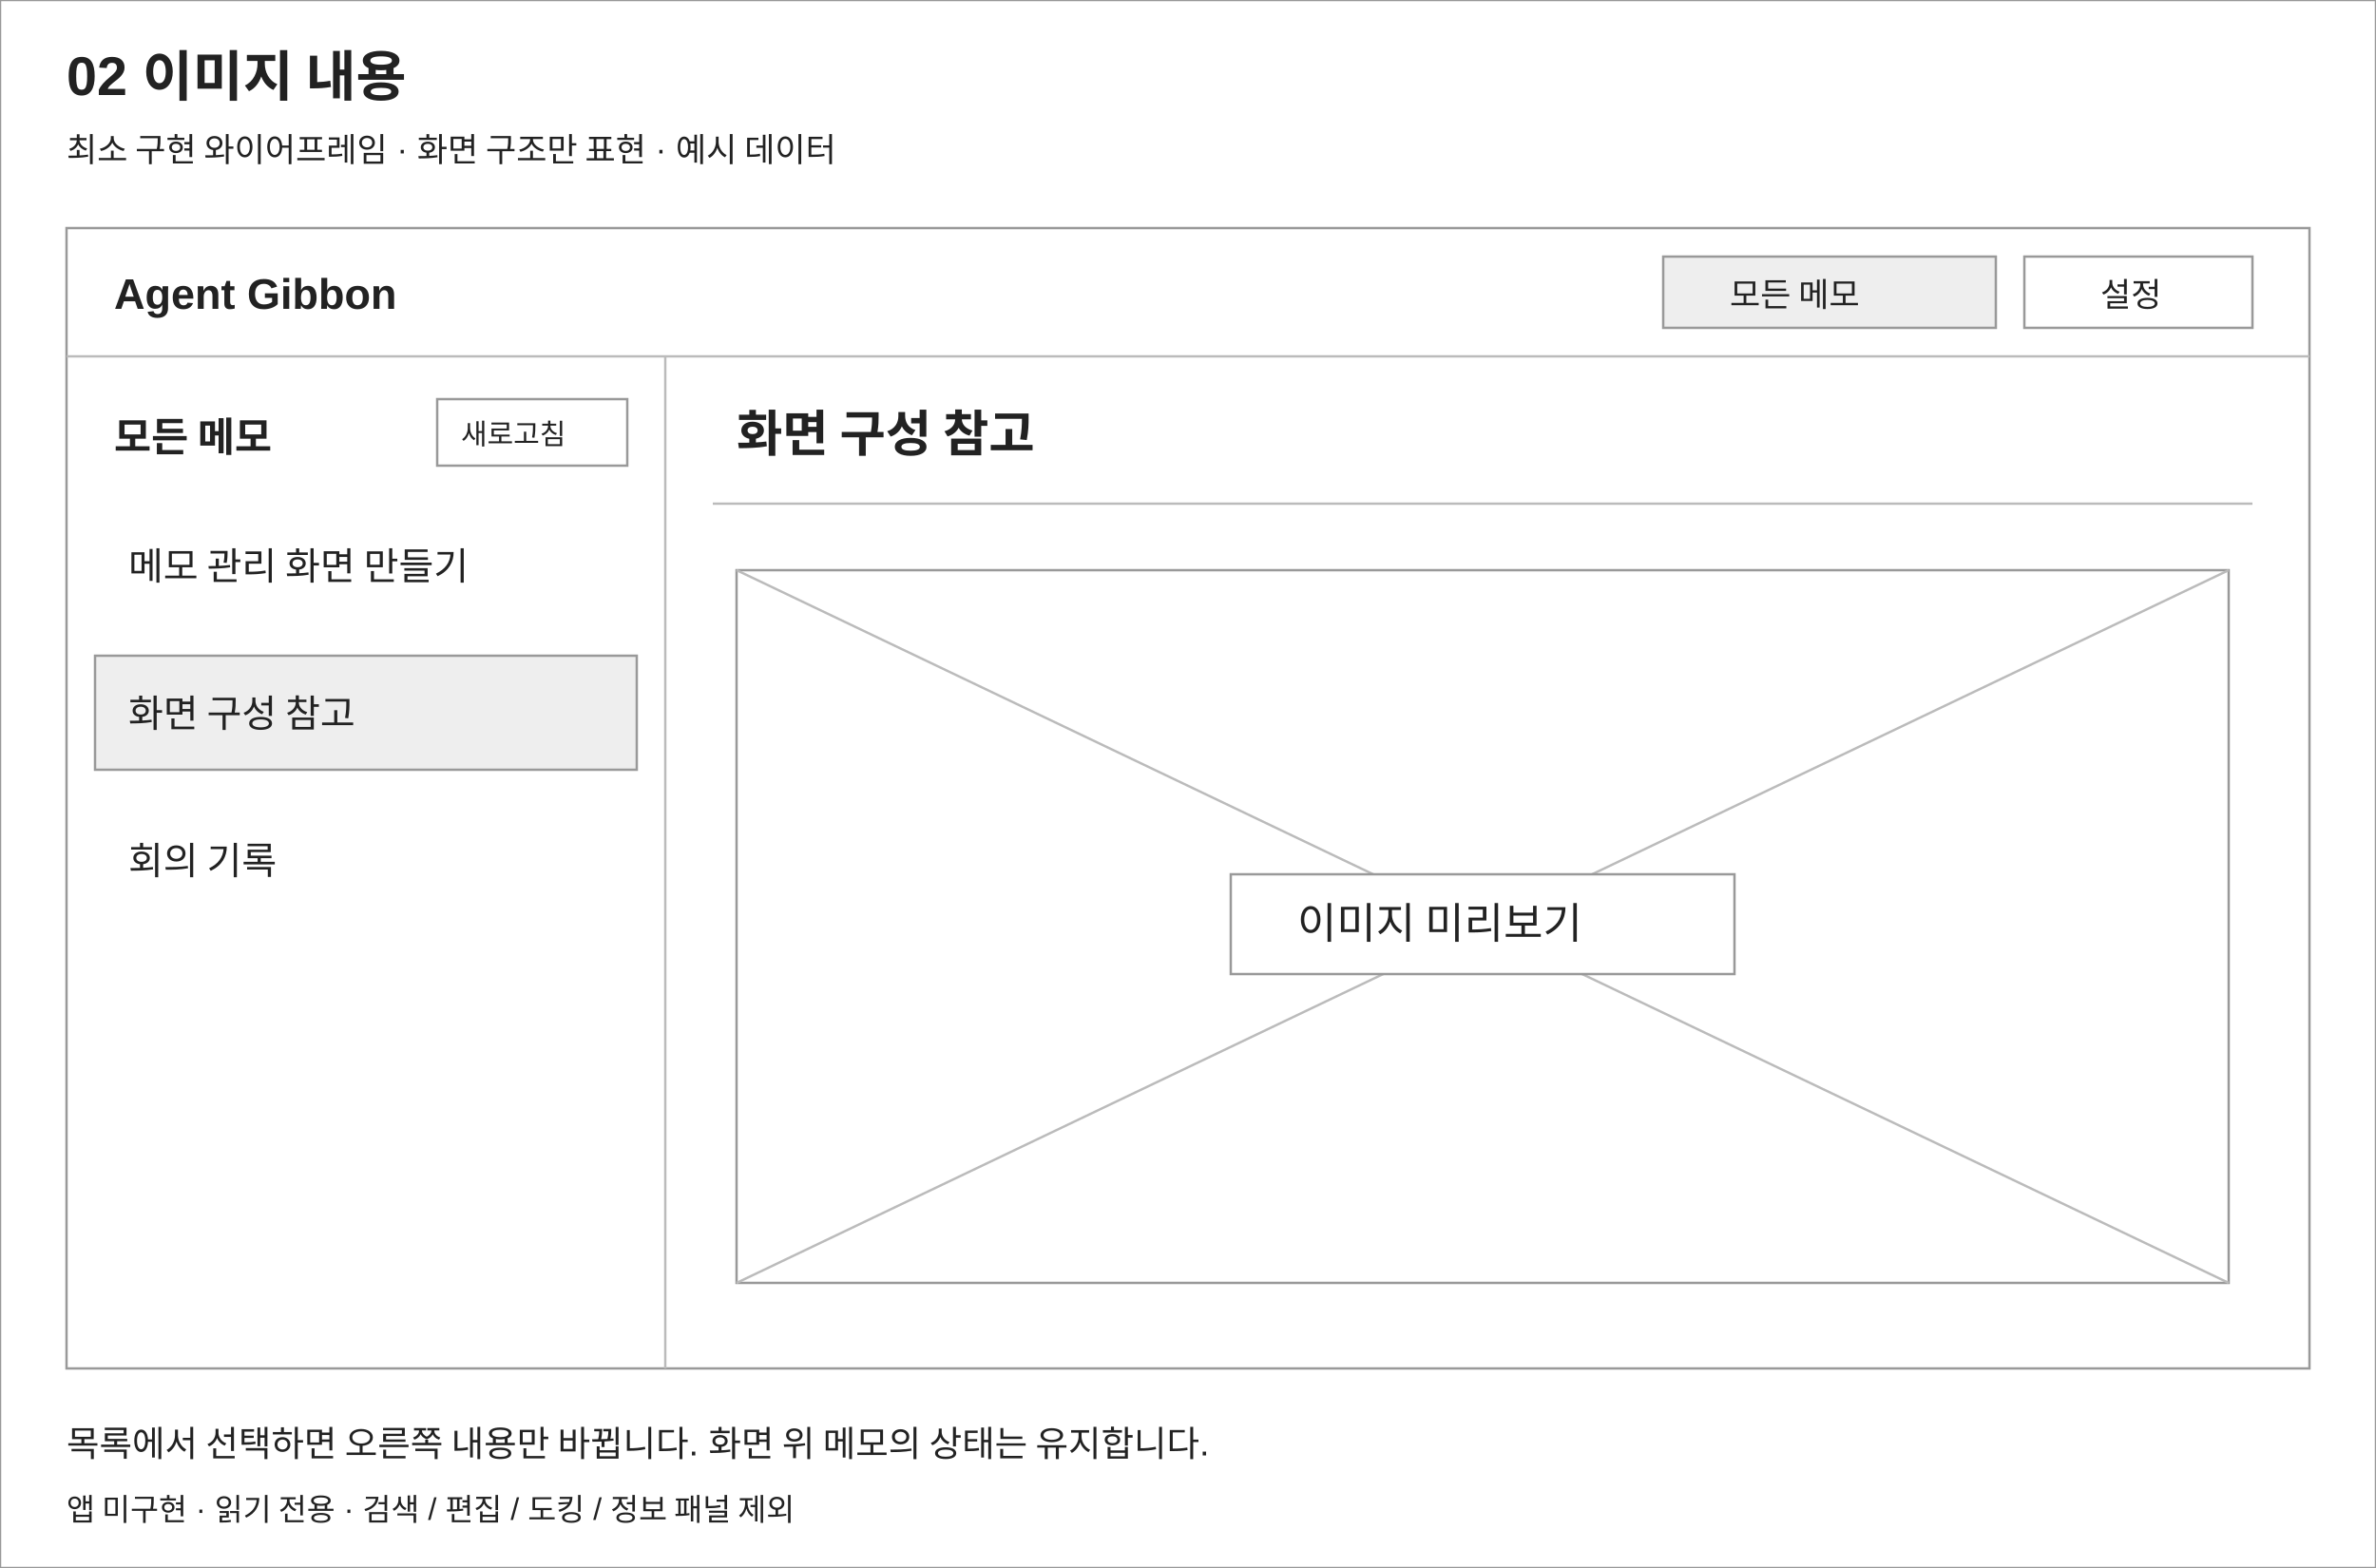
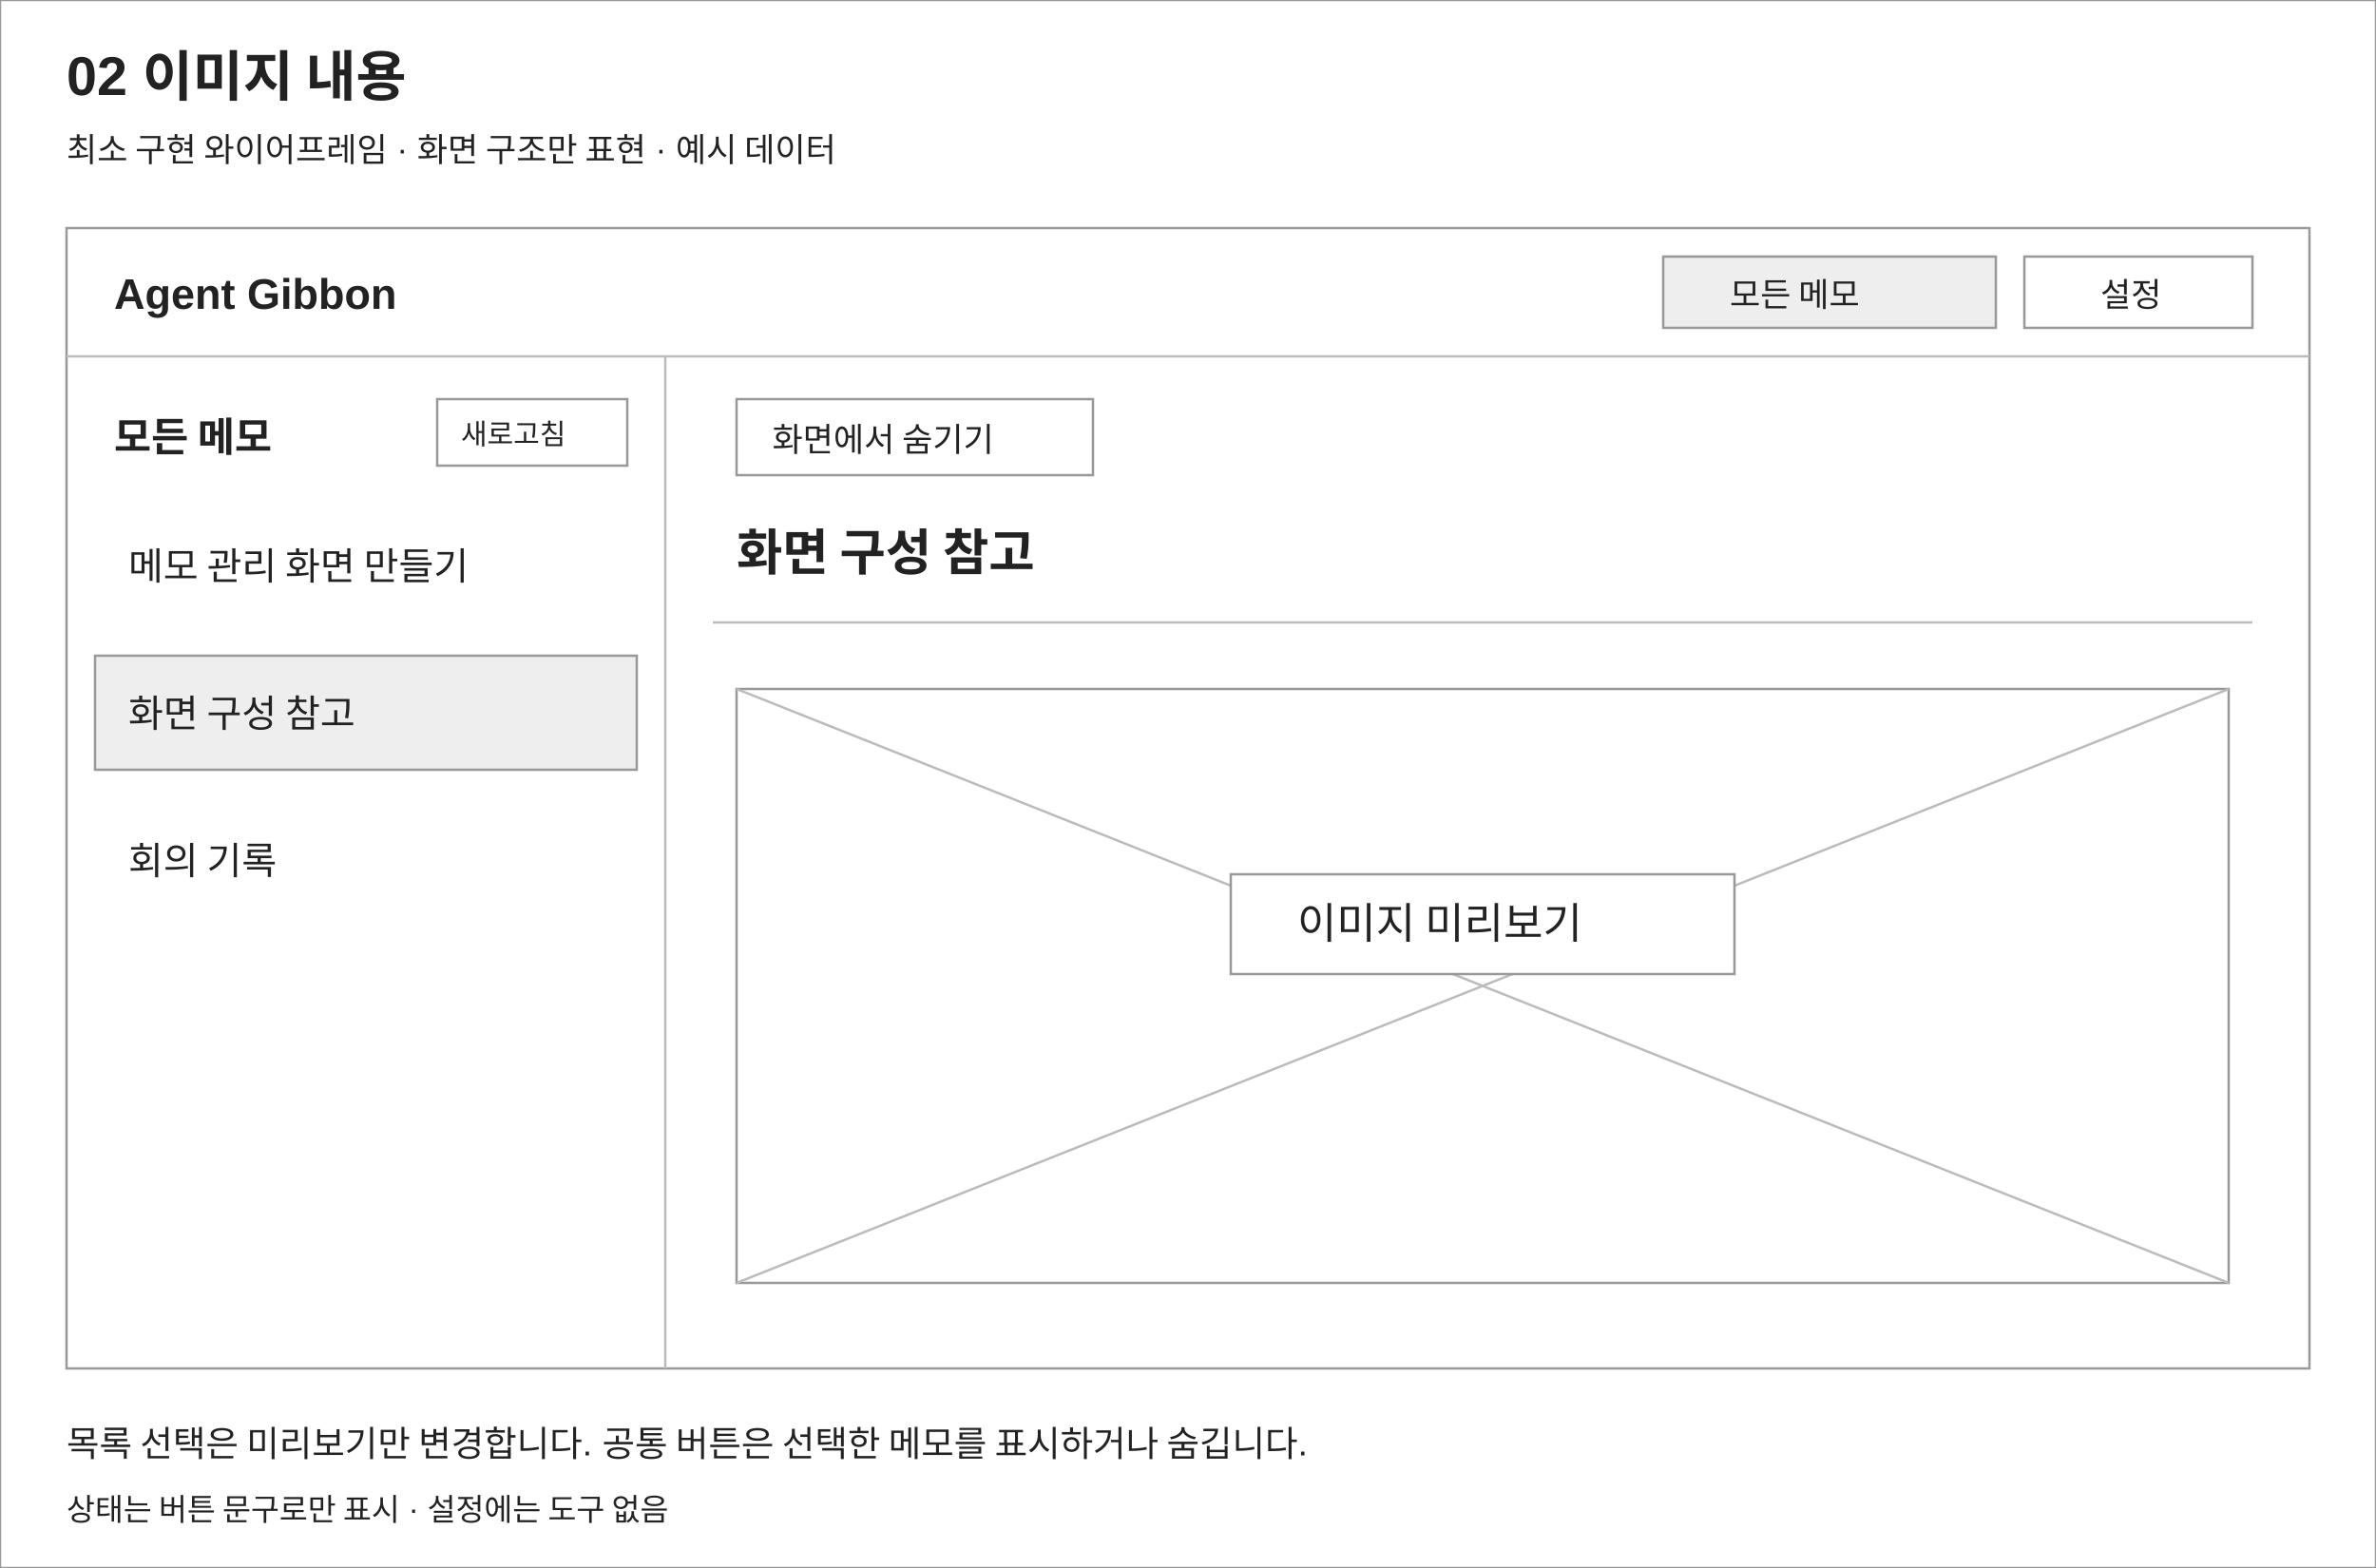
<svg xmlns="http://www.w3.org/2000/svg" width="1000" height="660" viewBox="0 0 1000 660">
  <style>text{font-family:Arial,'Apple SD Gothic Neo',sans-serif;fill:#222}</style>
  <rect x="0" y="0" width="1000" height="660" fill="white" stroke="#999" />
  <text x="28" y="40" font-size="23" font-weight="600">02  이미지 내용</text>
  <text x="28" y="68" font-size="14" font-weight="400">최소 구현 와이어프레임 · 화면 구조만 표현 · 예시 데이터</text>
  <rect x="28" y="96" width="944" height="480" fill="white" stroke="#999" />
  <path d="M28 150L972 150" stroke="#bbb" />
  <text x="48" y="130" font-size="18" font-weight="600">Agent Gibbon</text>
  <rect x="700" y="108" width="140" height="30" fill="#eee" stroke="#999" />
  <text x="728" y="129" font-size="14" font-weight="400">모든 메모</text>
  <rect x="852" y="108" width="96" height="30" fill="white" stroke="#999" />
  <text x="884" y="129" font-size="14" font-weight="400">설정</text>
  <path d="M280 150L280 576" stroke="#bbb" />
  <rect x="184" y="168" width="80" height="28" fill="white" stroke="#999" />
  <text x="194" y="187" font-family="Arial, sans-serif" font-size="12">새로고침</text>
  <text x="48" y="190" font-size="17" font-weight="600">모든 메모</text>
  <text x="54" y="244" font-size="16" font-weight="400">메모 관리 화면 만들기</text>
  <rect x="40" y="276" width="228" height="48" fill="#eee" stroke="#999" />
  <text x="54" y="306" font-size="16" font-weight="400">화면 구성 참고</text>
  <text x="54" y="368" font-size="16" font-weight="400">회의 기록</text>
-   <text x="310" y="190" font-size="21" font-weight="600">화면 구성 참고</text>
-   <path d="M300 212L948 212" stroke="#bbb" />
-   <rect x="310" y="240" width="628" height="300" fill="white" stroke="#999" />
-   <path d="M310 240L938 540" stroke="#bbb" />
-   <path d="M938 240L310 540" stroke="#bbb" />
+   <rect x="310" y="168" width="150" height="32" fill="white" stroke="#999" />
+   <text x="325" y="190" font-size="14">화면에서 숨기기</text>
+   <text x="310" y="240" font-size="21" font-weight="600">화면 구성 참고</text>
+   <path d="M300 262L948 262" stroke="#bbb" />
+   <rect x="310" y="290" width="628" height="250" fill="white" stroke="#999" />
+   <path d="M310 290L938 540" stroke="#bbb" />
+   <path d="M938 290L310 540" stroke="#bbb" />
  <rect x="518" y="368" width="212" height="42" fill="white" stroke="#999" />
  <text x="546" y="395" font-size="18" font-weight="400">이미지 미리보기</text>
-   <text x="28" y="613" font-size="15" font-weight="400">목록에서 선택하면 오른쪽 내용만 바뀝니다. 화면 위 메모의 상태는 유지합니다.</text>
-   <text x="28" y="640" font-size="13" font-weight="400">앱 미구현 · 읽기 전용 · 검색 / 편집 / 도킹 / 정보 패널 제외</text>
+   <text x="28" y="613" font-size="15" font-weight="400">목록 선택은 미리보기만 변경합니다. 공통 버튼은 선택한 메모를 표시하거나 숨깁니다.</text>
+   <text x="28" y="640" font-size="13" font-weight="400">상태는 버튼 문구로만 표시 · 설정에는 도구 없음</text>
</svg>
